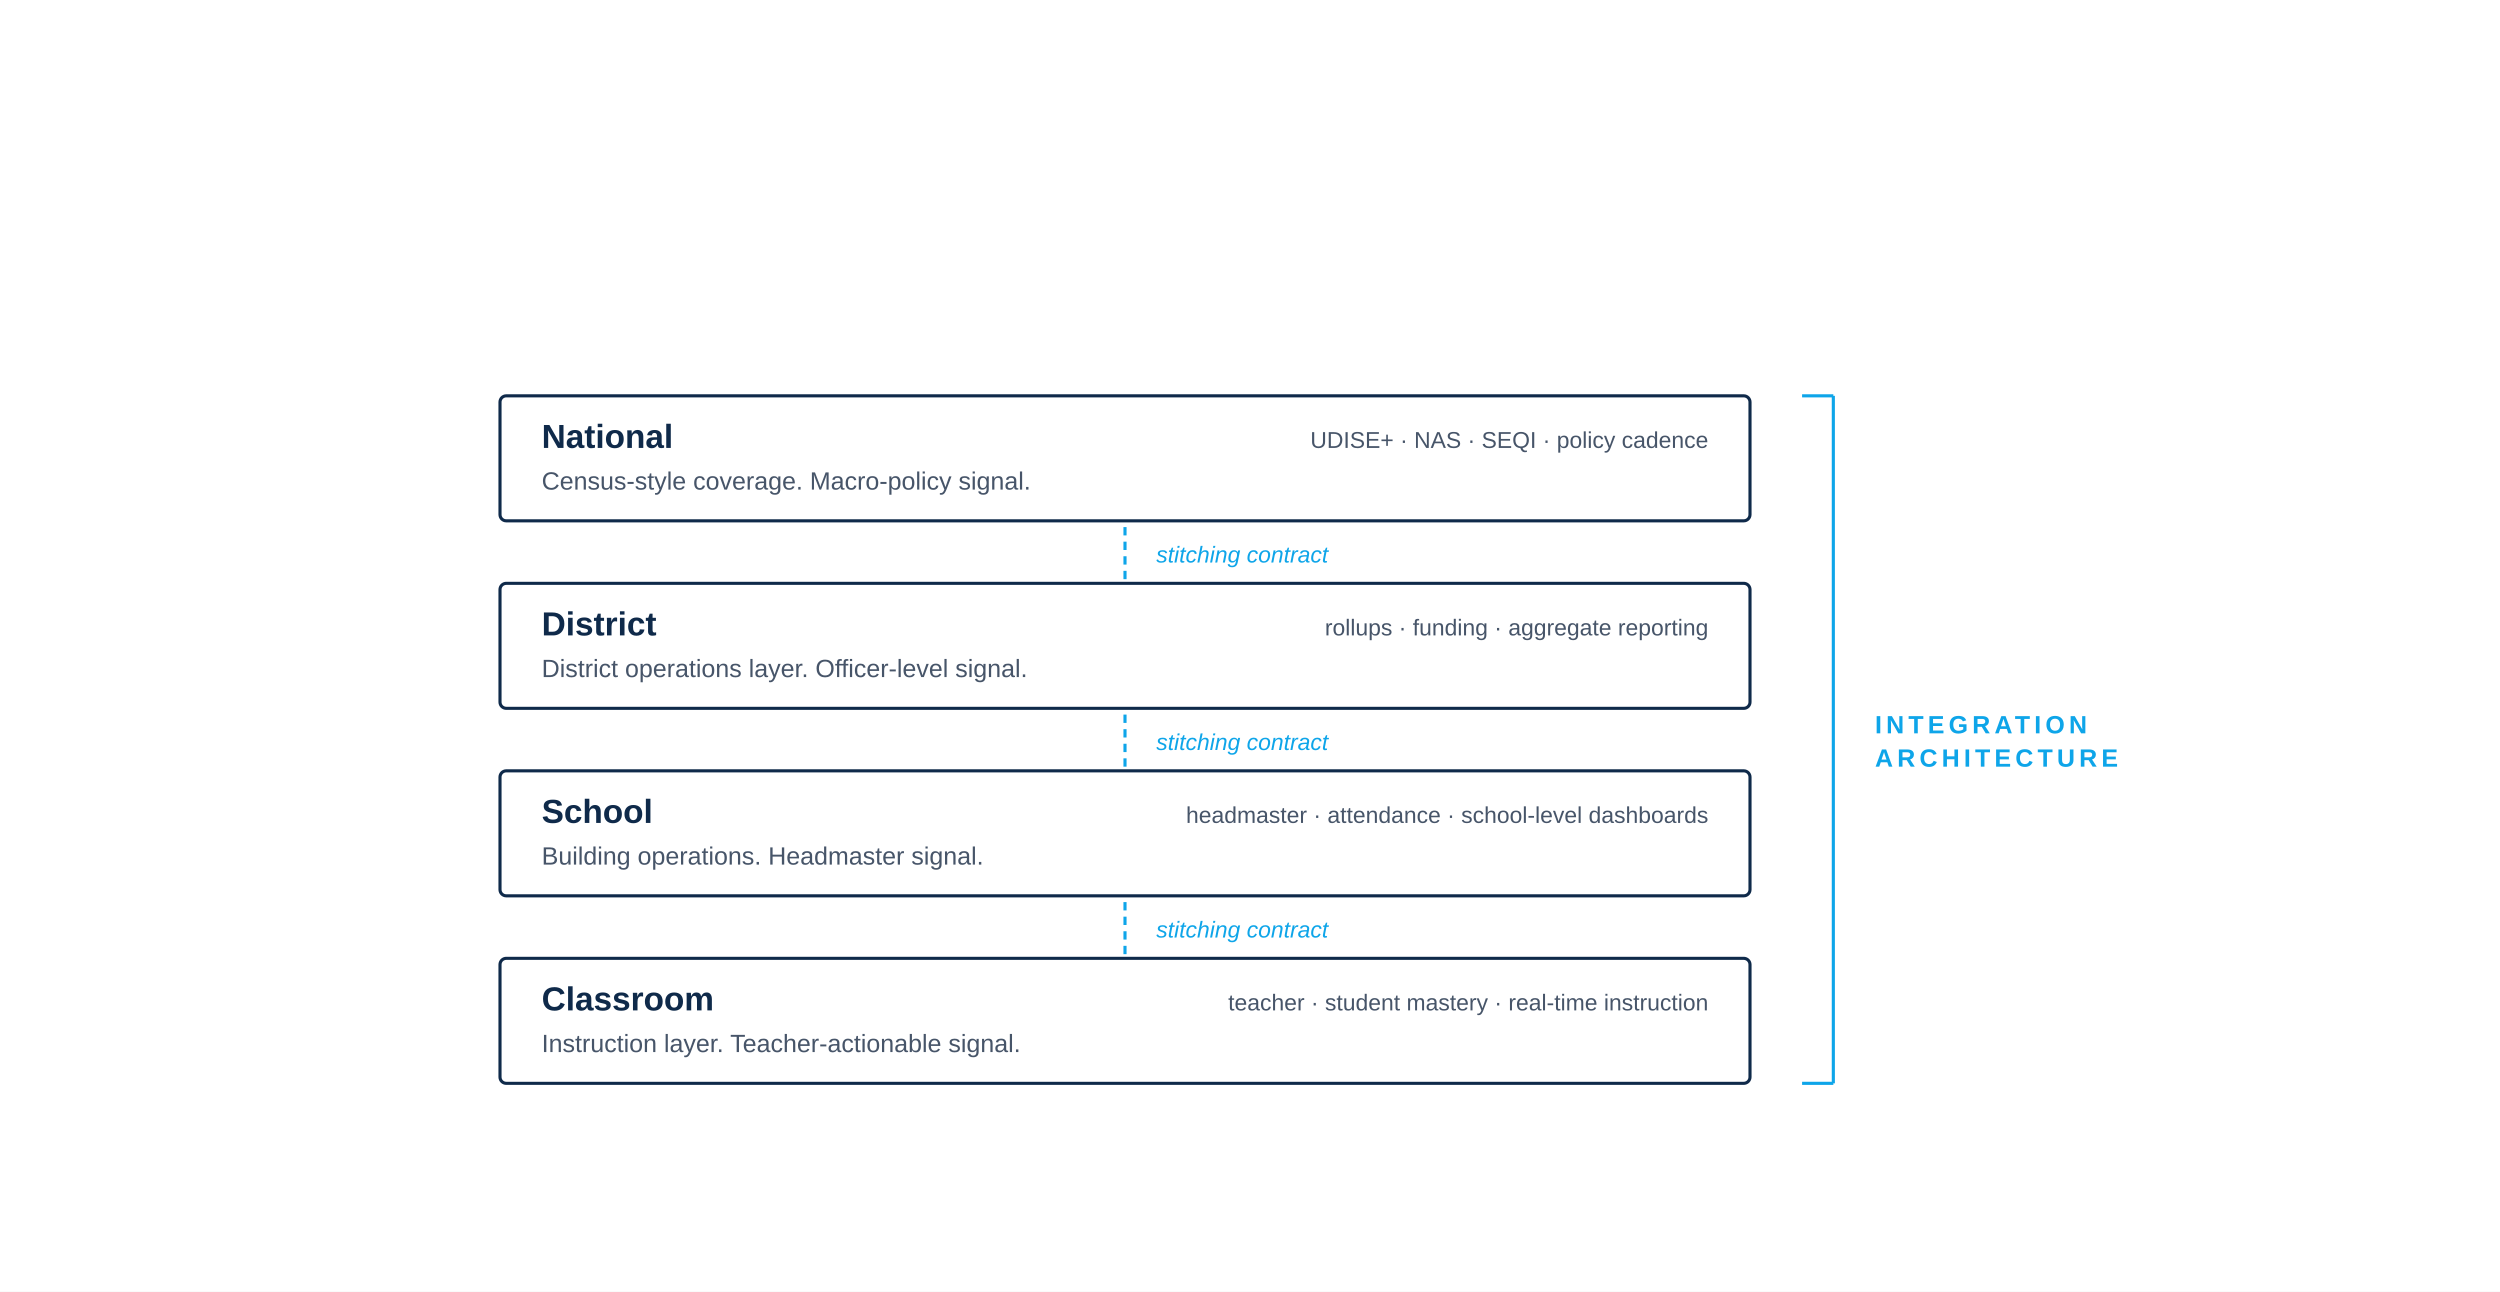
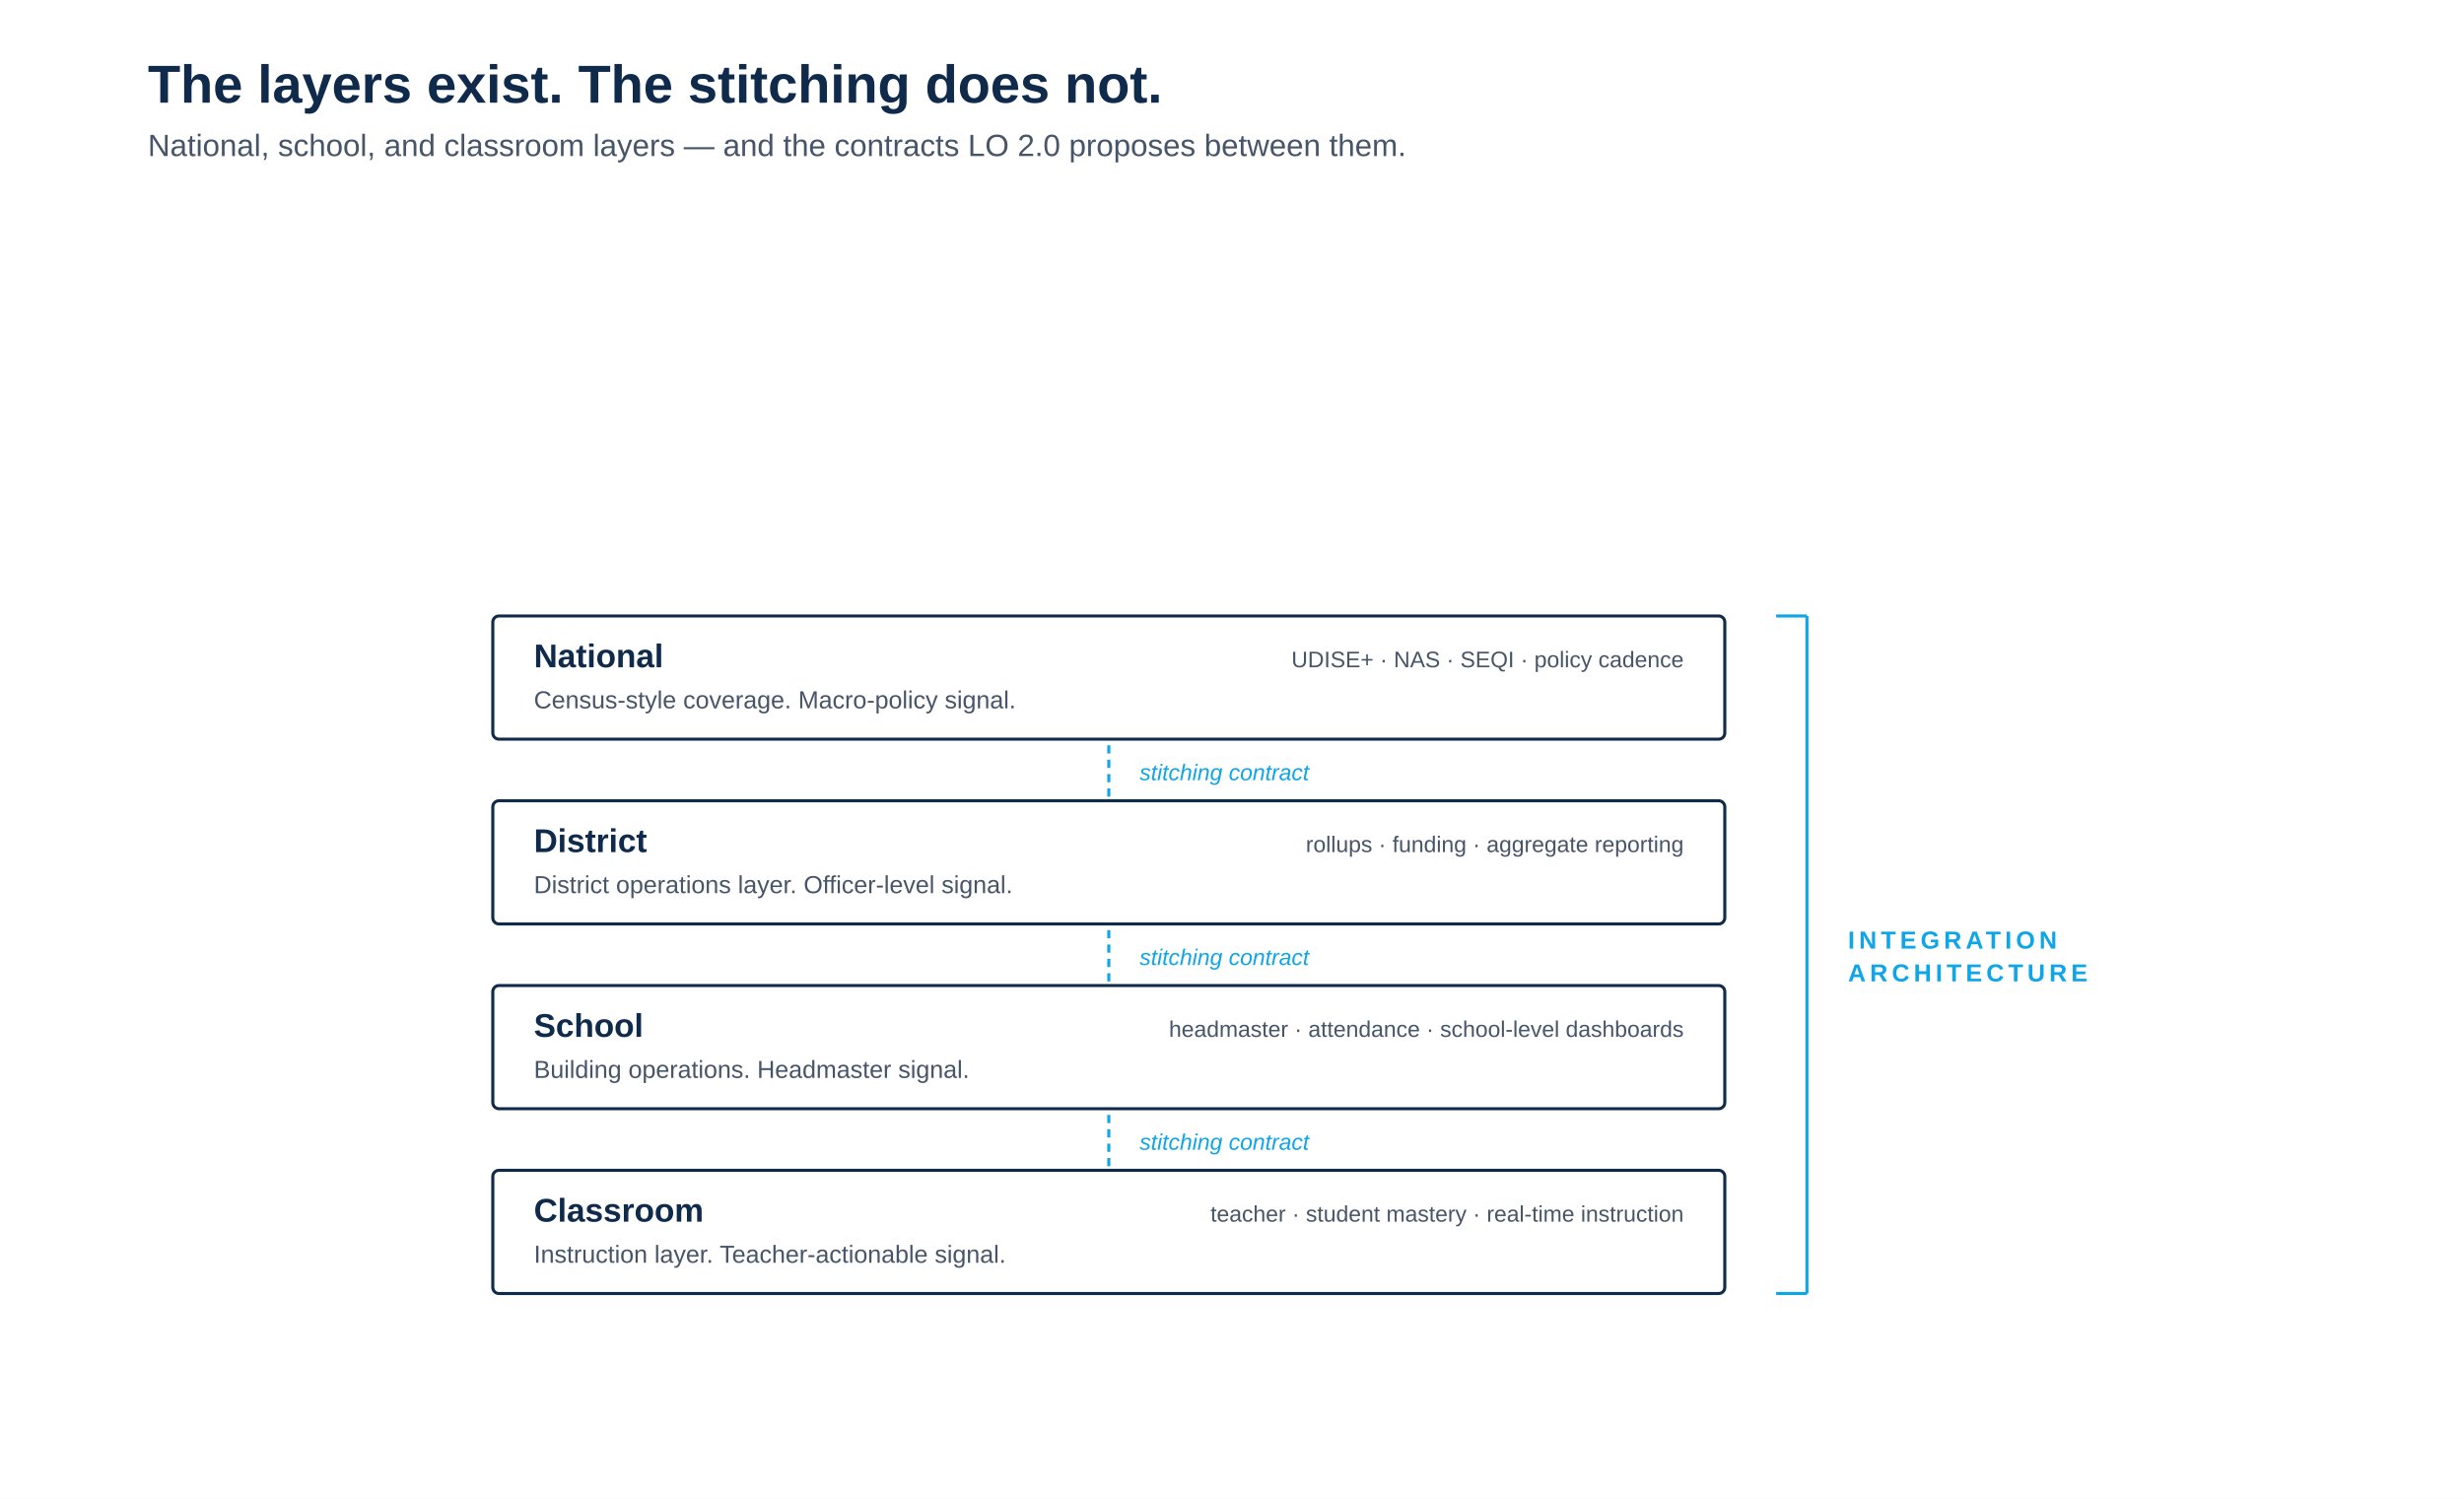
- <svg xmlns="http://www.w3.org/2000/svg" viewBox="0 0 1200 620" role="img">
-   <rect width="1200" height="620" fill="#FFFFFF" />
+ <svg xmlns="http://www.w3.org/2000/svg" viewBox="0 -110 1200 730" role="img">
+   <rect x="0" y="-110" width="1200" height="730" fill="#FFFFFF" />
+   <text x="72" y="-60" font-family="-apple-system, BlinkMacSystemFont, 'Helvetica Neue', Arial, sans-serif" font-size="26" font-weight="700" fill="#0F2A4A" text-anchor="start">The layers exist. The stitching does not.</text>
+   <text x="72" y="-34" font-family="-apple-system, BlinkMacSystemFont, 'Helvetica Neue', Arial, sans-serif" font-size="15" font-weight="400" fill="#475569" text-anchor="start">National, school, and classroom layers — and the contracts LO 2.0 proposes between them.</text>
  <rect x="240" y="190" width="600" height="60" fill="none" stroke="#0F2A4A" stroke-width="1.5" rx="3" />
  <text x="260" y="215" font-family="-apple-system, BlinkMacSystemFont, 'Helvetica Neue', Arial, sans-serif" font-size="16" font-weight="600" fill="#0F2A4A" text-anchor="start">National</text>
  <text x="820" y="215" font-family="-apple-system, BlinkMacSystemFont, 'Helvetica Neue', Arial, sans-serif" font-size="11" fill="#475569" text-anchor="end">UDISE+ · NAS · SEQI · policy cadence</text>
  <text x="260" y="235" font-family="-apple-system, BlinkMacSystemFont, 'Helvetica Neue', Arial, sans-serif" font-size="12" fill="#475569" text-anchor="start">Census-style coverage. Macro-policy signal.</text>
  <line x1="540" y1="253" x2="540" y2="278" stroke="#0EA5E9" stroke-width="1.5" stroke-dasharray="4 3" />
  <text x="555" y="270" font-family="-apple-system, BlinkMacSystemFont, 'Helvetica Neue', Arial, sans-serif" font-size="11" fill="#0EA5E9" text-anchor="start" font-style="italic">stitching contract</text>
  <rect x="240" y="280" width="600" height="60" fill="none" stroke="#0F2A4A" stroke-width="1.5" rx="3" />
  <text x="260" y="305" font-family="-apple-system, BlinkMacSystemFont, 'Helvetica Neue', Arial, sans-serif" font-size="16" font-weight="600" fill="#0F2A4A" text-anchor="start">District</text>
  <text x="820" y="305" font-family="-apple-system, BlinkMacSystemFont, 'Helvetica Neue', Arial, sans-serif" font-size="11" fill="#475569" text-anchor="end">rollups · funding · aggregate reporting</text>
  <text x="260" y="325" font-family="-apple-system, BlinkMacSystemFont, 'Helvetica Neue', Arial, sans-serif" font-size="12" fill="#475569" text-anchor="start">District operations layer. Officer-level signal.</text>
  <line x1="540" y1="343" x2="540" y2="368" stroke="#0EA5E9" stroke-width="1.5" stroke-dasharray="4 3" />
  <text x="555" y="360" font-family="-apple-system, BlinkMacSystemFont, 'Helvetica Neue', Arial, sans-serif" font-size="11" fill="#0EA5E9" text-anchor="start" font-style="italic">stitching contract</text>
  <rect x="240" y="370" width="600" height="60" fill="none" stroke="#0F2A4A" stroke-width="1.5" rx="3" />
  <text x="260" y="395" font-family="-apple-system, BlinkMacSystemFont, 'Helvetica Neue', Arial, sans-serif" font-size="16" font-weight="600" fill="#0F2A4A" text-anchor="start">School</text>
  <text x="820" y="395" font-family="-apple-system, BlinkMacSystemFont, 'Helvetica Neue', Arial, sans-serif" font-size="11" fill="#475569" text-anchor="end">headmaster · attendance · school-level dashboards</text>
  <text x="260" y="415" font-family="-apple-system, BlinkMacSystemFont, 'Helvetica Neue', Arial, sans-serif" font-size="12" fill="#475569" text-anchor="start">Building operations. Headmaster signal.</text>
  <line x1="540" y1="433" x2="540" y2="458" stroke="#0EA5E9" stroke-width="1.5" stroke-dasharray="4 3" />
  <text x="555" y="450" font-family="-apple-system, BlinkMacSystemFont, 'Helvetica Neue', Arial, sans-serif" font-size="11" fill="#0EA5E9" text-anchor="start" font-style="italic">stitching contract</text>
  <rect x="240" y="460" width="600" height="60" fill="none" stroke="#0F2A4A" stroke-width="1.5" rx="3" />
  <text x="260" y="485" font-family="-apple-system, BlinkMacSystemFont, 'Helvetica Neue', Arial, sans-serif" font-size="16" font-weight="600" fill="#0F2A4A" text-anchor="start">Classroom</text>
  <text x="820" y="485" font-family="-apple-system, BlinkMacSystemFont, 'Helvetica Neue', Arial, sans-serif" font-size="11" fill="#475569" text-anchor="end">teacher · student mastery · real-time instruction</text>
  <text x="260" y="505" font-family="-apple-system, BlinkMacSystemFont, 'Helvetica Neue', Arial, sans-serif" font-size="12" fill="#475569" text-anchor="start">Instruction layer. Teacher-actionable signal.</text>
  <g>
    <line x1="880" y1="190" x2="880" y2="520" stroke="#0EA5E9" stroke-width="1.5" />
    <line x1="880" y1="190" x2="865" y2="190" stroke="#0EA5E9" stroke-width="1.5" />
    <line x1="880" y1="520" x2="865" y2="520" stroke="#0EA5E9" stroke-width="1.5" />
    <text x="900" y="352" font-family="-apple-system, BlinkMacSystemFont, 'Helvetica Neue', Arial, sans-serif" font-size="12" font-weight="600" letter-spacing="2" fill="#0EA5E9" text-anchor="start">INTEGRATION</text>
    <text x="900" y="368" font-family="-apple-system, BlinkMacSystemFont, 'Helvetica Neue', Arial, sans-serif" font-size="12" font-weight="600" letter-spacing="2" fill="#0EA5E9" text-anchor="start">ARCHITECTURE</text>
  </g>
</svg>
